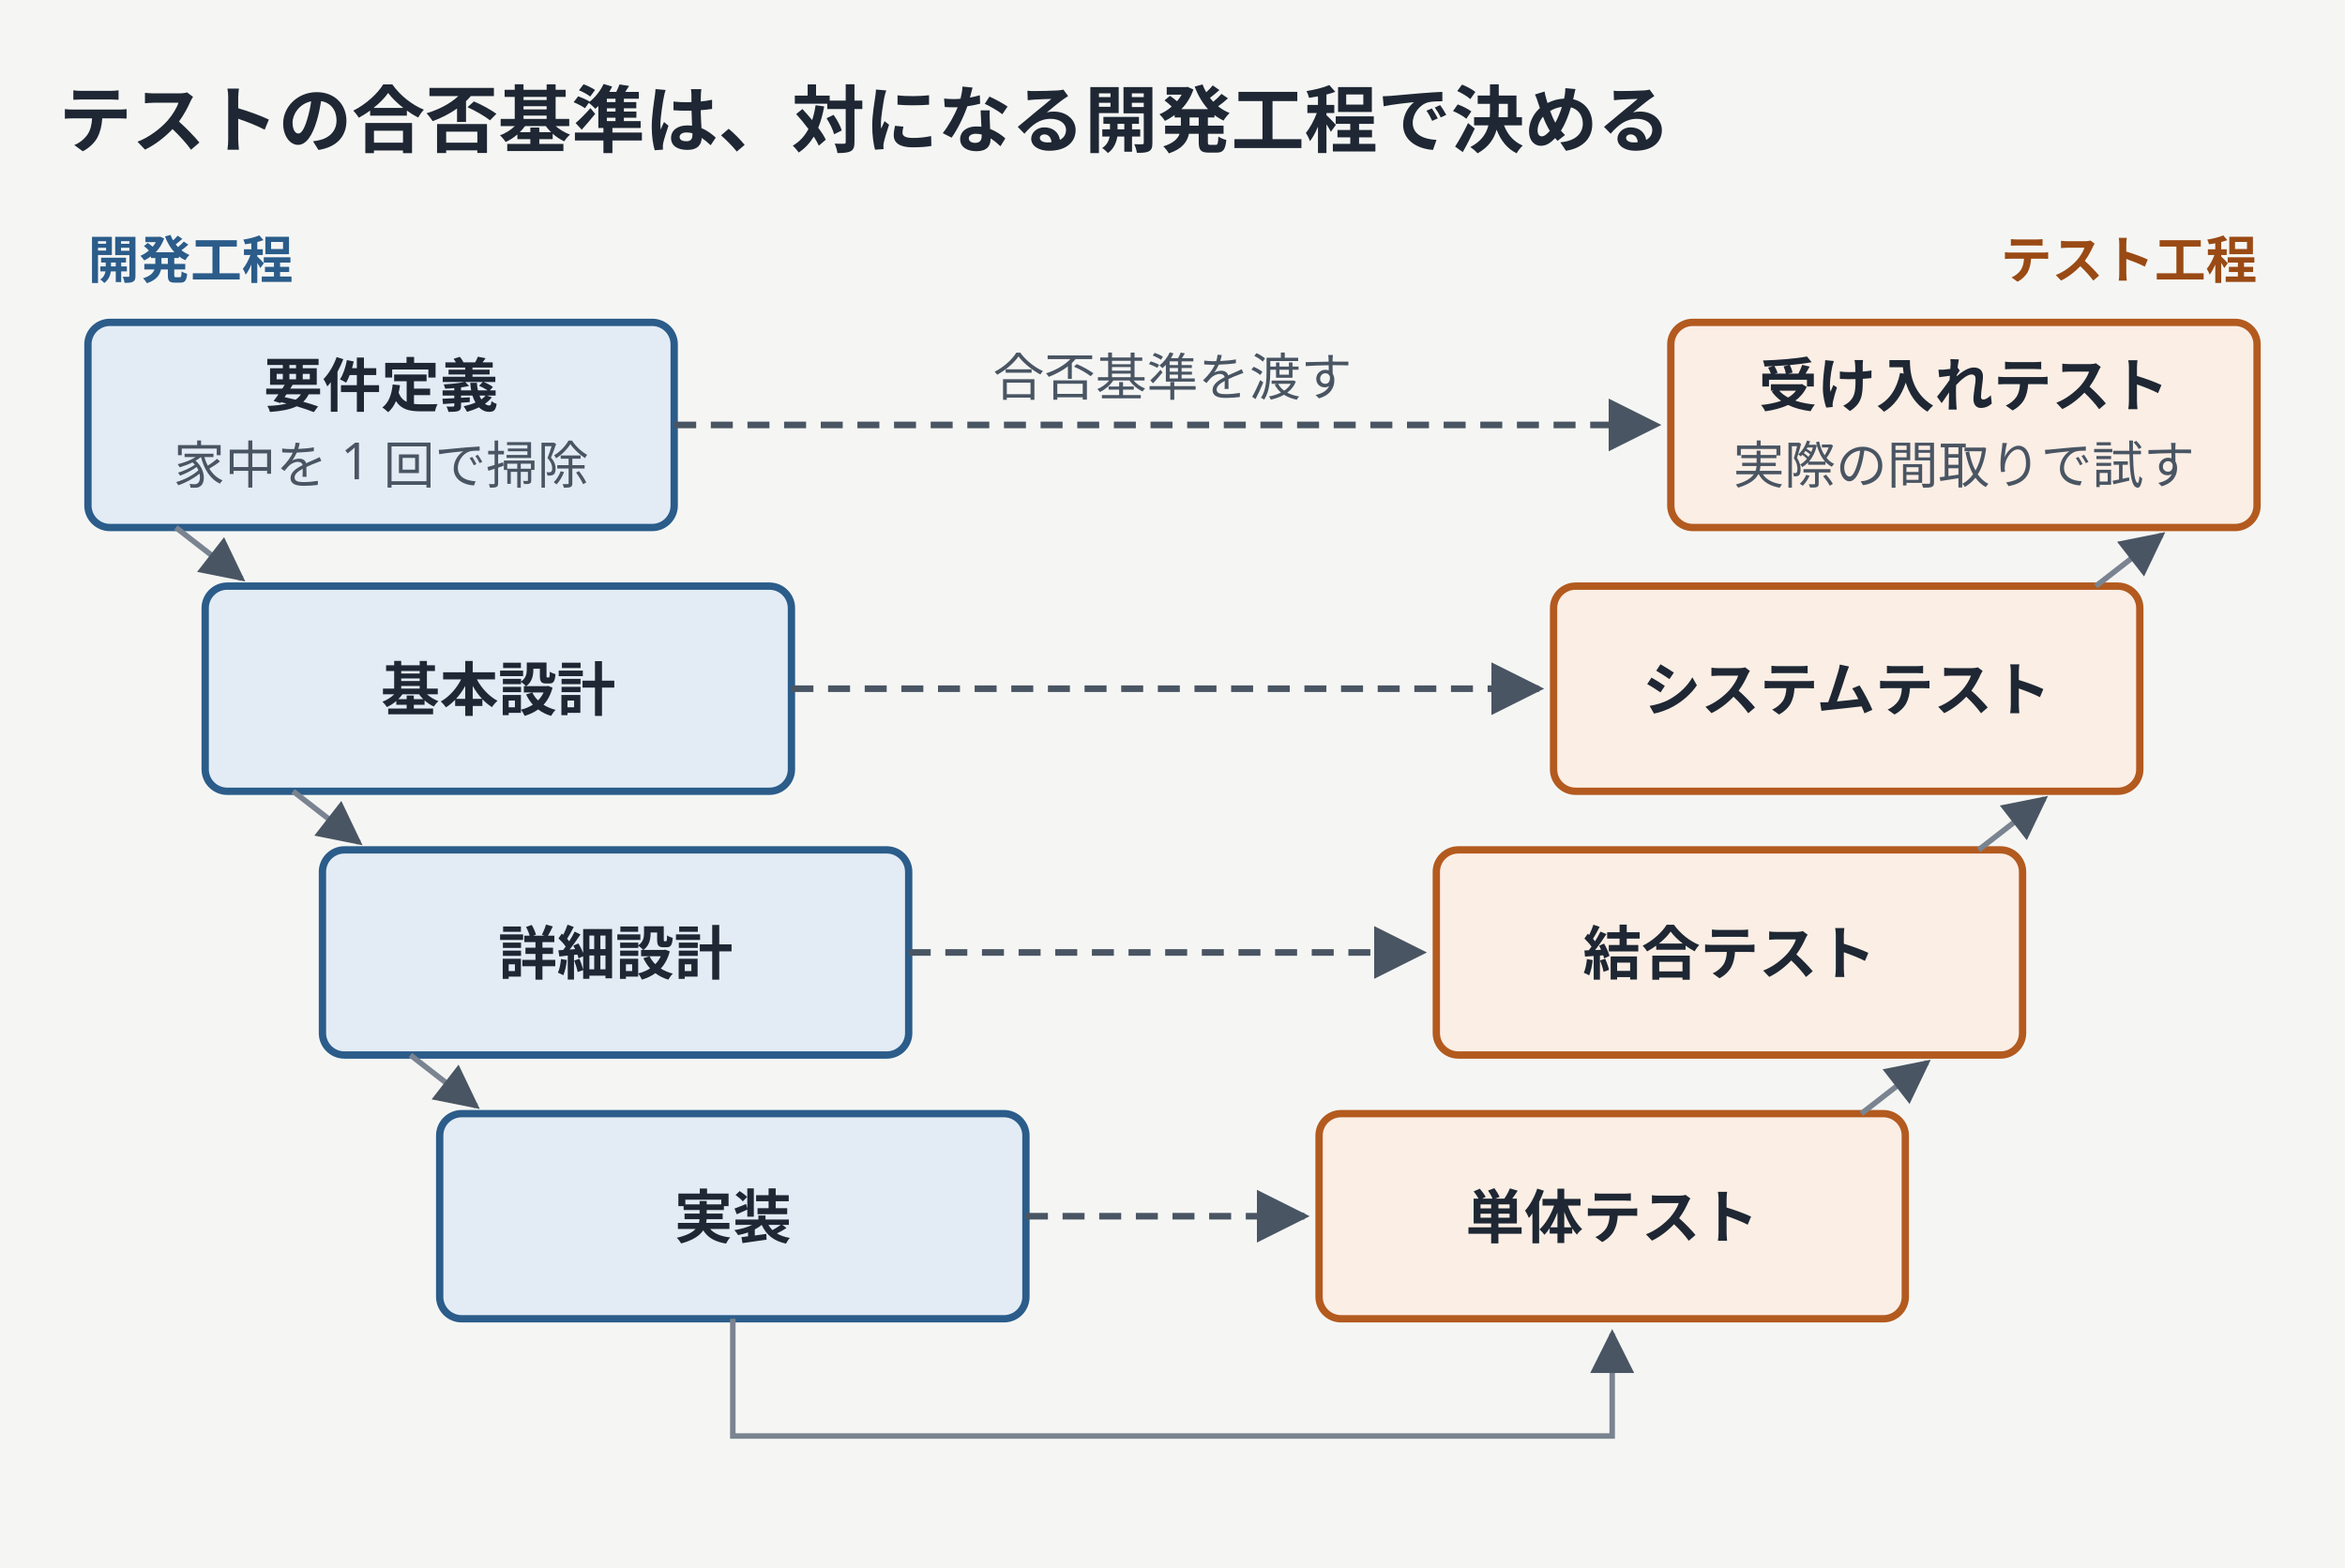
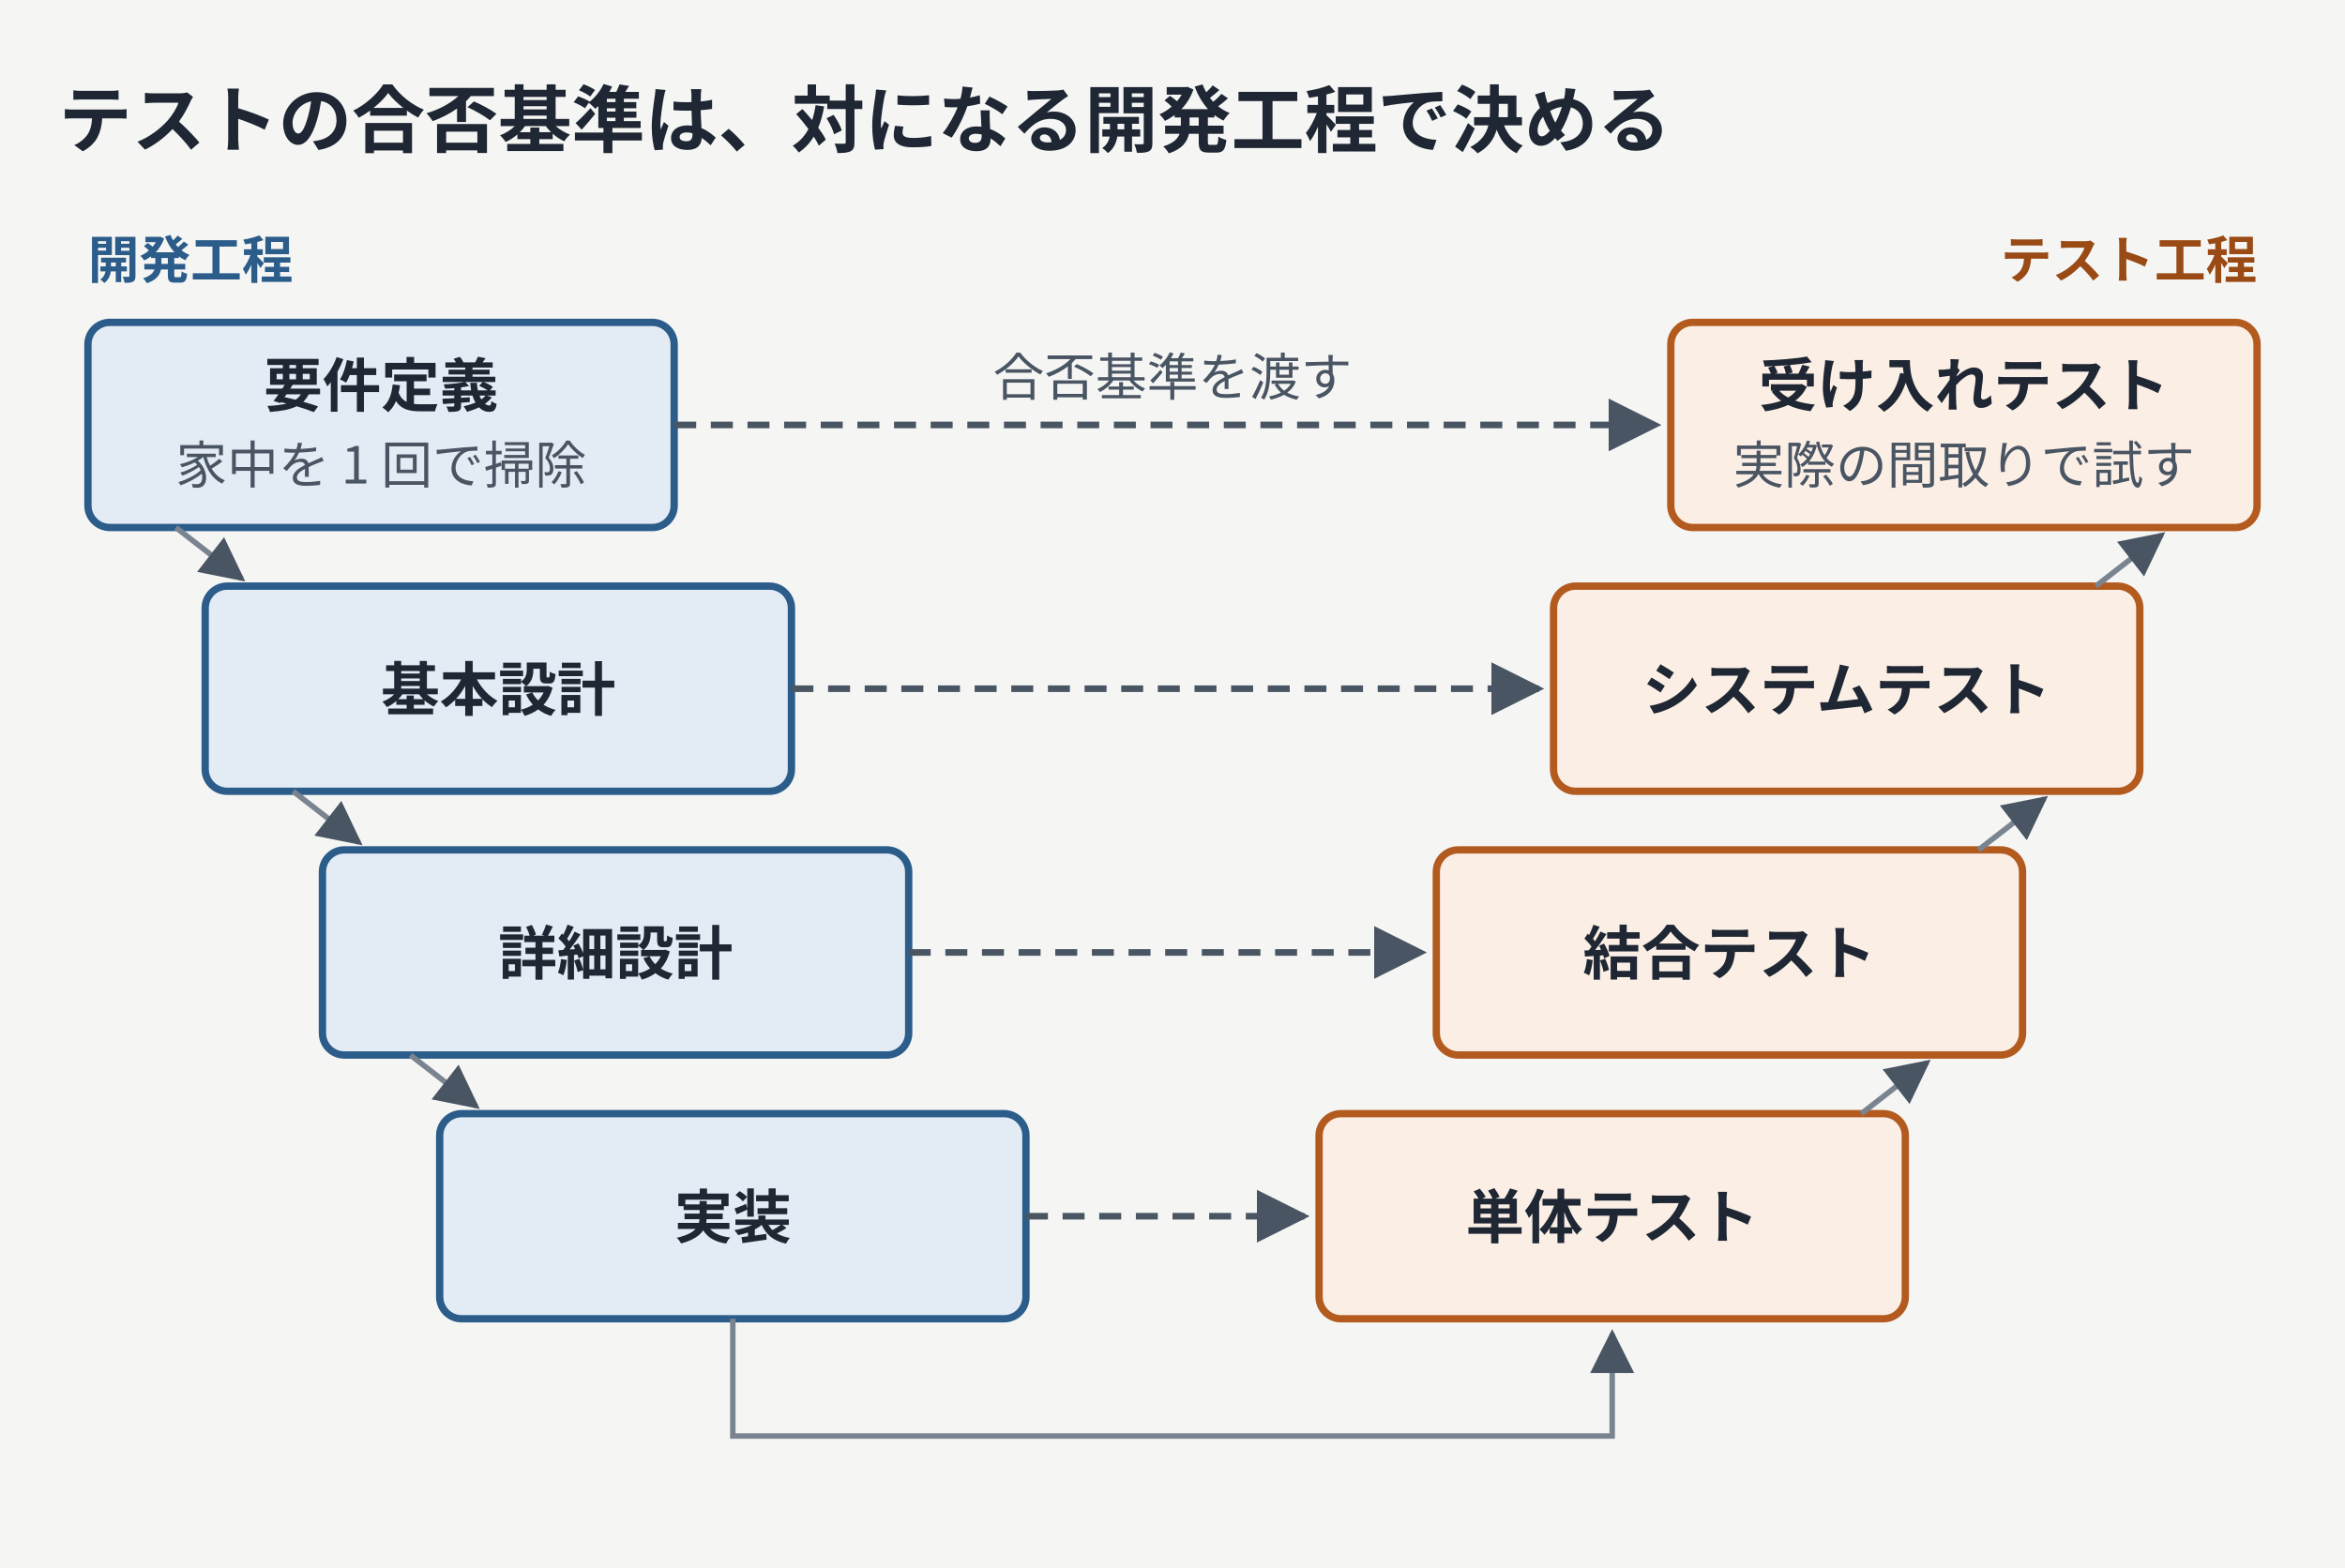
- <svg xmlns="http://www.w3.org/2000/svg" viewBox="0 0 640 428" width="640" height="428" font-family="'BIZ UDPGothic','Yu Gothic UI','Meiryo','Hiragino Sans','Noto Sans JP',sans-serif">
+ <svg xmlns="http://www.w3.org/2000/svg" viewBox="0 0 640 428" width="640" height="428" font-family="'BIZ UDPGothic','Yu Gothic UI','Meiryo','Hiragino Sans','Noto Sans JP','Noto Sans CJK JP','IPAPGothic',sans-serif">
  <rect x="0" y="0" width="640" height="428" fill="#f5f6f4" />
  <defs>
    <marker id="g" viewBox="0 0 10 10" refX="9" refY="5" markerWidth="8" markerHeight="8" orient="auto">
      <path d="M0,0 L10,5 L0,10 z" fill="#4a5563" />
    </marker>
  </defs>
  <style>
    .t { font-size: 20px; font-weight: 700; fill: #1e2733; }
    .h { font-size: 16px; font-weight: 700; fill: #1e2733; }
    .s { font-size: 14px; fill: #4a5563; }
    .cb { font-size: 14px; font-weight: 700; fill: #2b5c8a; }
    .co { font-size: 14px; font-weight: 700; fill: #9a4a14; }
    .w { font-size: 16px; font-weight: 700; fill: #ffffff; }
    .d { fill: #e3ecf5; stroke: #2b5c8a; stroke-width: 2; }
    .v { fill: #fbeee5; stroke: #b35a1f; stroke-width: 2; }
    .step { stroke: #7a8490; stroke-width: 1.5; fill: none; marker-end: url(#g); }
    .pass { stroke: #4a5563; stroke-width: 1.8; stroke-dasharray: 6 4; fill: none; marker-end: url(#g); }
  </style>
  <text x="16" y="40" class="t">テストの合否基準は、対になる開発工程で決める</text>
  <text x="24" y="76" class="cb">開発工程</text>
  <text x="616" y="76" class="co" text-anchor="end">テスト工程</text>
  <rect x="24" y="88" width="160" height="56" rx="6" class="d" />
  <text x="104" y="111" class="h" text-anchor="middle">要件定義</text>
  <text x="104" y="132" class="s" text-anchor="middle">家中を 1 回で掃除</text>
  <rect x="56" y="160" width="160" height="56" rx="6" class="d" />
  <text x="136" y="194" class="h" text-anchor="middle">基本設計</text>
  <rect x="88" y="232" width="160" height="56" rx="6" class="d" />
  <text x="168" y="266" class="h" text-anchor="middle">詳細設計</text>
  <rect x="120" y="304" width="160" height="56" rx="6" class="d" />
  <text x="200" y="338" class="h" text-anchor="middle">実装</text>
  <rect x="456" y="88" width="160" height="56" rx="6" class="v" />
  <text x="536" y="111" class="h" text-anchor="middle">受け入れテスト</text>
  <text x="536" y="132" class="s" text-anchor="middle">実際の間取りで試す</text>
  <rect x="424" y="160" width="160" height="56" rx="6" class="v" />
  <text x="504" y="194" class="h" text-anchor="middle">システムテスト</text>
  <rect x="392" y="232" width="160" height="56" rx="6" class="v" />
  <text x="472" y="266" class="h" text-anchor="middle">結合テスト</text>
  <rect x="360" y="304" width="160" height="56" rx="6" class="v" />
  <text x="440" y="338" class="h" text-anchor="middle">単体テスト</text>
  <path d="M48,144 L66,158" class="step" />
  <path d="M80,216 L98,230" class="step" />
  <path d="M112,288 L130,302" class="step" />
  <path d="M200,360 V392 H440 V364" class="step" />
  <path d="M508,304 L526,290" class="step" />
  <path d="M540,232 L558,218" class="step" />
  <path d="M572,160 L590,146" class="step" />
  <path d="M184,116 H452" class="pass" />
  <text x="320" y="108" class="s" text-anchor="middle">合否基準を渡す</text>
  <path d="M216,188 H420" class="pass" />
  <path d="M248,260 H388" class="pass" />
  <path d="M280,332 H356" class="pass" />
</svg>
